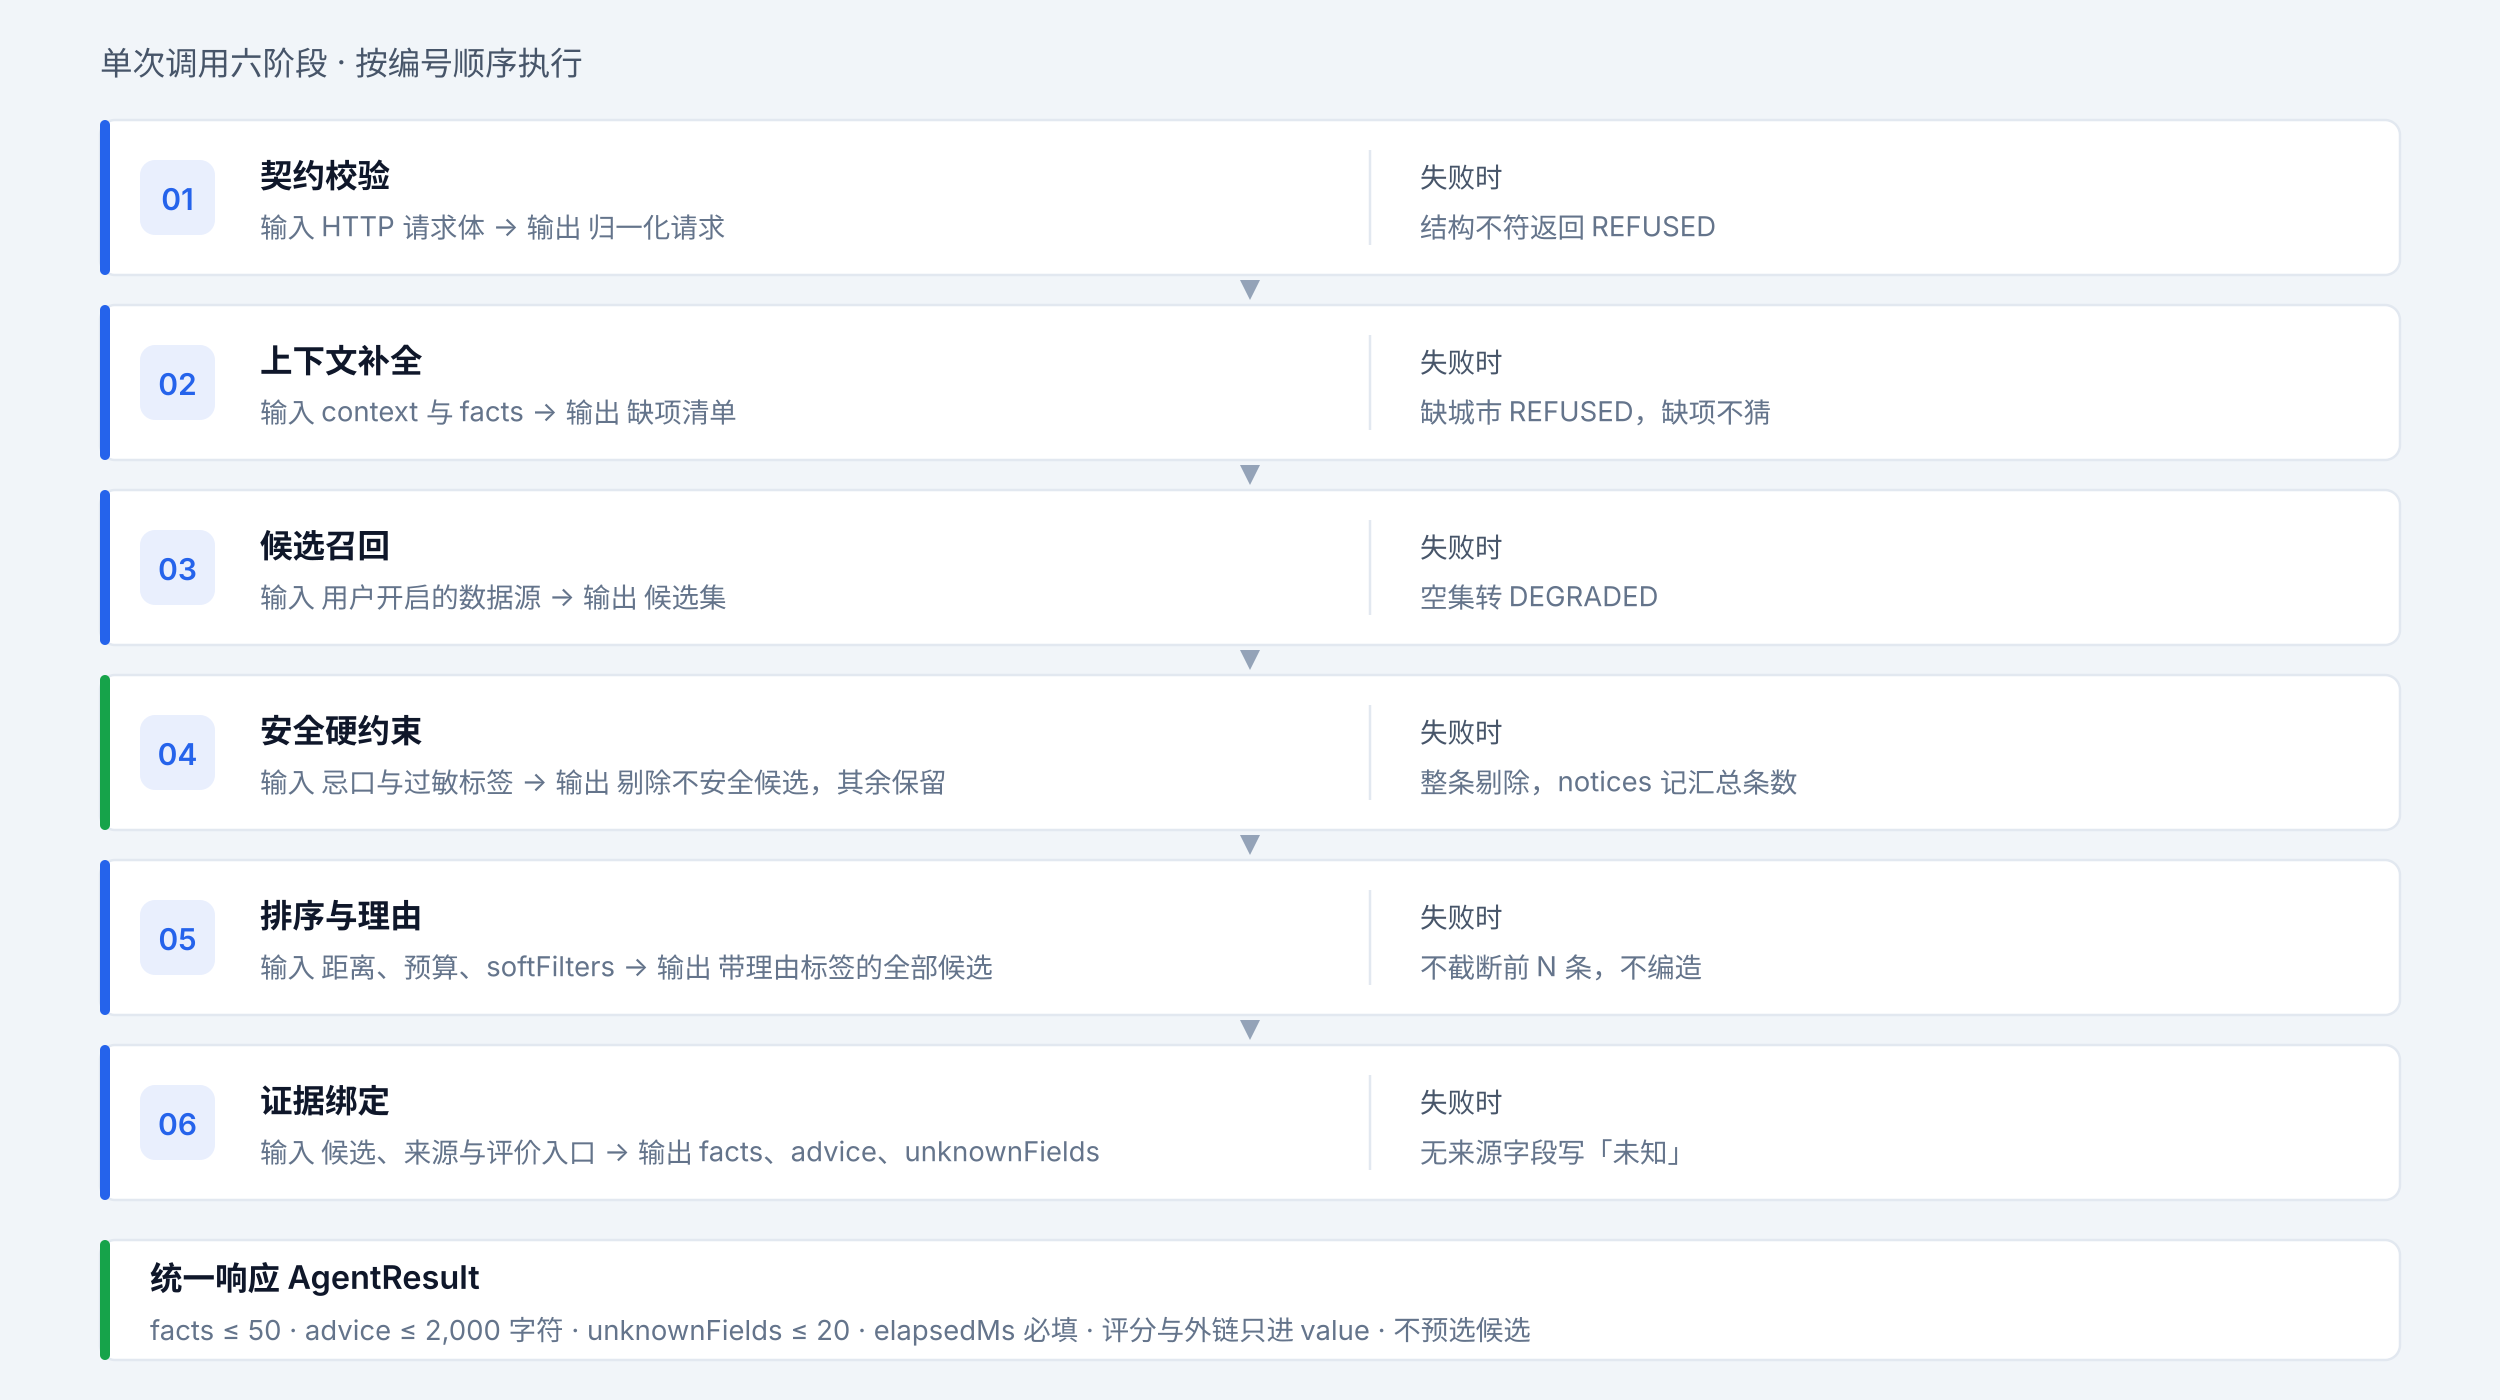
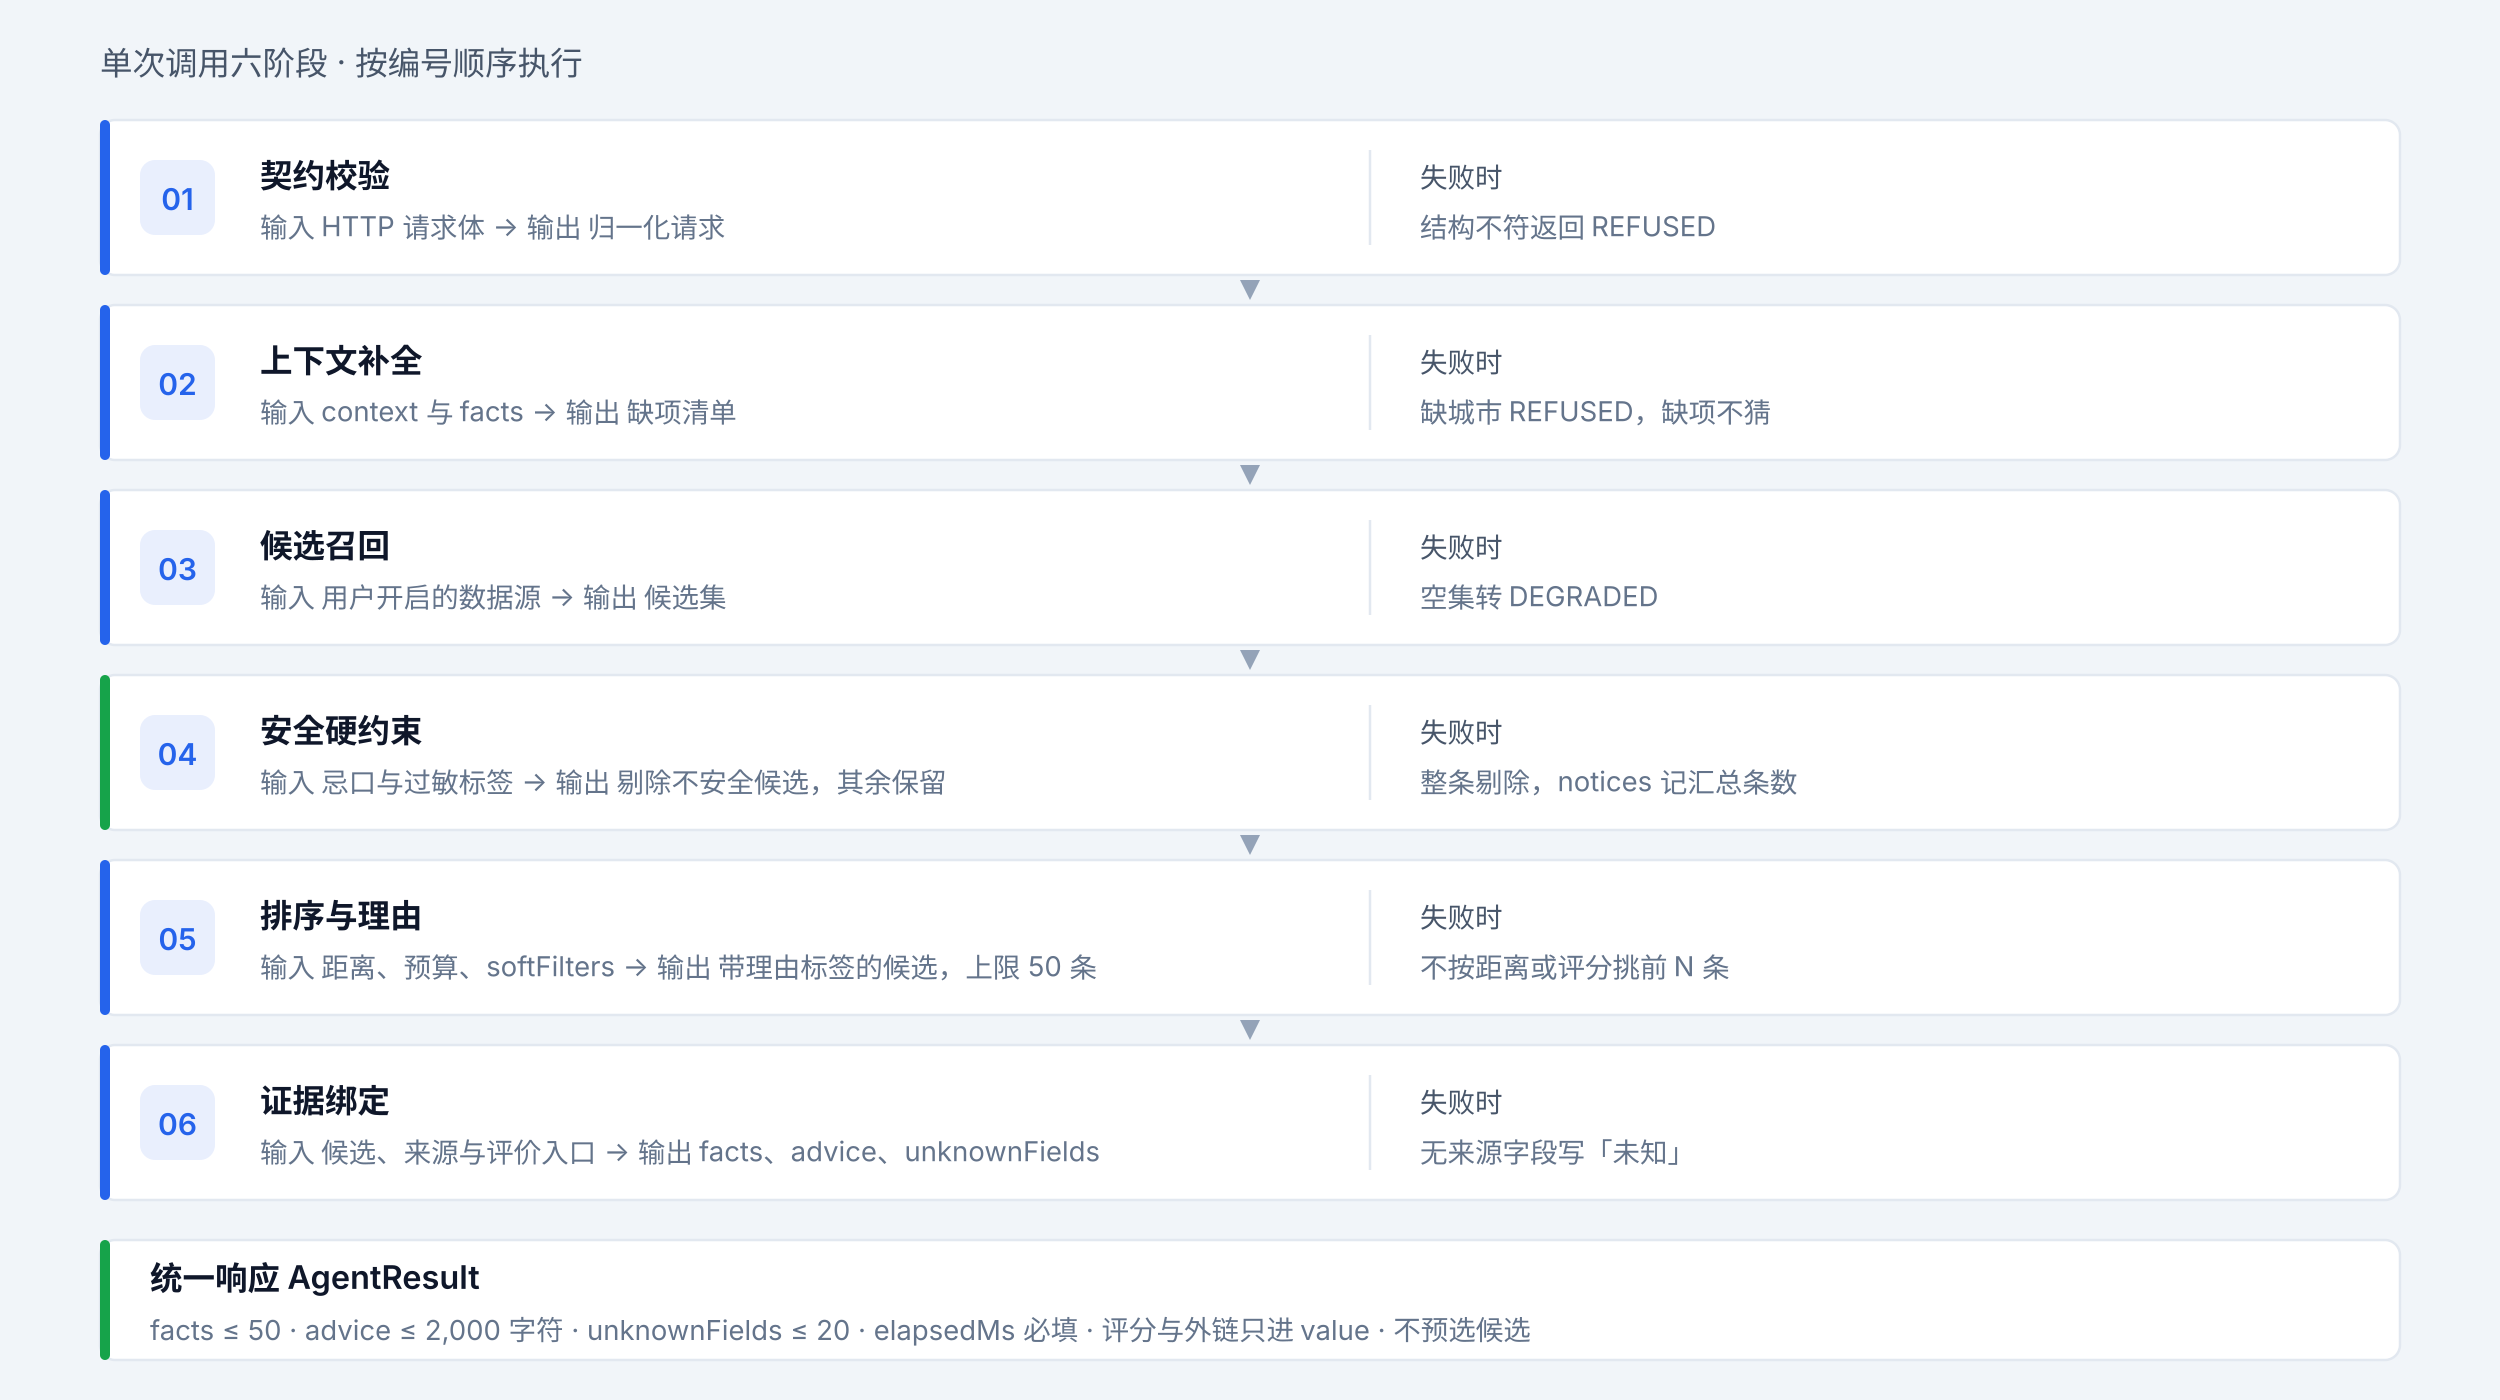
<svg xmlns="http://www.w3.org/2000/svg" viewBox="0 0 1000 560" width="1000" height="560" style="max-width:100%;height:auto" role="img" font-family="-apple-system, 'Segoe UI', 'Microsoft YaHei', sans-serif">
  <rect x="0" y="0" width="1000" height="560" fill="#f1f5f9" />
  <text x="40" y="30" font-size="13" fill="#475569">单次调用六阶段 · 按编号顺序执行</text>
  <rect x="40" y="48" width="920" height="62" rx="6" fill="#ffffff" stroke="#e2e8f0" stroke-width="1" />
  <rect x="40" y="48" width="4" height="62" rx="2" fill="#2563eb" />
  <rect x="56" y="64" width="30" height="30" rx="6" fill="#2563eb" fill-opacity="0.10" />
  <text x="71" y="84" font-size="12" font-weight="600" fill="#2563eb" text-anchor="middle">01</text>
  <text x="104" y="75" font-size="13" font-weight="600" fill="#0f172a">契约校验</text>
  <text x="104" y="95" font-size="11" fill="#64748b">输入 HTTP 请求体 → 输出 归一化请求</text>
  <path d="M548 60 L548 98" fill="none" stroke="#e2e8f0" stroke-width="1" />
  <text x="568" y="75" font-size="11" fill="#475569">失败时</text>
  <text x="568" y="95" font-size="11" fill="#64748b">结构不符返回 REFUSED</text>
  <path d="M496 112 L504 112 L500 120 Z" fill="#94a3b8" />
  <rect x="40" y="122" width="920" height="62" rx="6" fill="#ffffff" stroke="#e2e8f0" stroke-width="1" />
  <rect x="40" y="122" width="4" height="62" rx="2" fill="#2563eb" />
  <rect x="56" y="138" width="30" height="30" rx="6" fill="#2563eb" fill-opacity="0.10" />
  <text x="71" y="158" font-size="12" font-weight="600" fill="#2563eb" text-anchor="middle">02</text>
  <text x="104" y="149" font-size="13" font-weight="600" fill="#0f172a">上下文补全</text>
  <text x="104" y="169" font-size="11" fill="#64748b">输入 context 与 facts → 输出 缺项清单</text>
  <path d="M548 134 L548 172" fill="none" stroke="#e2e8f0" stroke-width="1" />
  <text x="568" y="149" font-size="11" fill="#475569">失败时</text>
  <text x="568" y="169" font-size="11" fill="#64748b">缺城市 REFUSED，缺项不猜</text>
  <path d="M496 186 L504 186 L500 194 Z" fill="#94a3b8" />
  <rect x="40" y="196" width="920" height="62" rx="6" fill="#ffffff" stroke="#e2e8f0" stroke-width="1" />
  <rect x="40" y="196" width="4" height="62" rx="2" fill="#2563eb" />
  <rect x="56" y="212" width="30" height="30" rx="6" fill="#2563eb" fill-opacity="0.10" />
  <text x="71" y="232" font-size="12" font-weight="600" fill="#2563eb" text-anchor="middle">03</text>
  <text x="104" y="223" font-size="13" font-weight="600" fill="#0f172a">候选召回</text>
  <text x="104" y="243" font-size="11" fill="#64748b">输入 用户开启的数据源 → 输出 候选集</text>
  <path d="M548 208 L548 246" fill="none" stroke="#e2e8f0" stroke-width="1" />
  <text x="568" y="223" font-size="11" fill="#475569">失败时</text>
  <text x="568" y="243" font-size="11" fill="#64748b">空集转 DEGRADED</text>
  <path d="M496 260 L504 260 L500 268 Z" fill="#94a3b8" />
  <rect x="40" y="270" width="920" height="62" rx="6" fill="#ffffff" stroke="#e2e8f0" stroke-width="1" />
  <rect x="40" y="270" width="4" height="62" rx="2" fill="#16a34a" />
  <rect x="56" y="286" width="30" height="30" rx="6" fill="#2563eb" fill-opacity="0.10" />
  <text x="71" y="306" font-size="12" font-weight="600" fill="#2563eb" text-anchor="middle">04</text>
  <text x="104" y="297" font-size="13" font-weight="600" fill="#0f172a">安全硬约束</text>
  <text x="104" y="317" font-size="11" fill="#64748b">输入 忌口与过敏标签 → 输出 剔除不安全候选，其余保留</text>
  <path d="M548 282 L548 320" fill="none" stroke="#e2e8f0" stroke-width="1" />
  <text x="568" y="297" font-size="11" fill="#475569">失败时</text>
  <text x="568" y="317" font-size="11" fill="#64748b">整条剔除，notices 记汇总条数</text>
  <path d="M496 334 L504 334 L500 342 Z" fill="#94a3b8" />
  <rect x="40" y="344" width="920" height="62" rx="6" fill="#ffffff" stroke="#e2e8f0" stroke-width="1" />
  <rect x="40" y="344" width="4" height="62" rx="2" fill="#2563eb" />
  <rect x="56" y="360" width="30" height="30" rx="6" fill="#2563eb" fill-opacity="0.10" />
  <text x="71" y="380" font-size="12" font-weight="600" fill="#2563eb" text-anchor="middle">05</text>
  <text x="104" y="371" font-size="13" font-weight="600" fill="#0f172a">排序与理由</text>
-   <text x="104" y="391" font-size="11" fill="#64748b">输入 距离、预算、softFilters → 输出 带理由标签的全部候选</text>
+   <text x="104" y="391" font-size="11" fill="#64748b">输入 距离、预算、softFilters → 输出 带理由标签的候选，上限 50 条</text>
  <path d="M548 356 L548 394" fill="none" stroke="#e2e8f0" stroke-width="1" />
  <text x="568" y="371" font-size="11" fill="#475569">失败时</text>
-   <text x="568" y="391" font-size="11" fill="#64748b">不截断前 N 条，不编造</text>
+   <text x="568" y="391" font-size="11" fill="#64748b">不按距离或评分挑前 N 条</text>
  <path d="M496 408 L504 408 L500 416 Z" fill="#94a3b8" />
  <rect x="40" y="418" width="920" height="62" rx="6" fill="#ffffff" stroke="#e2e8f0" stroke-width="1" />
  <rect x="40" y="418" width="4" height="62" rx="2" fill="#2563eb" />
  <rect x="56" y="434" width="30" height="30" rx="6" fill="#2563eb" fill-opacity="0.10" />
  <text x="71" y="454" font-size="12" font-weight="600" fill="#2563eb" text-anchor="middle">06</text>
  <text x="104" y="445" font-size="13" font-weight="600" fill="#0f172a">证据绑定</text>
  <text x="104" y="465" font-size="11" fill="#64748b">输入 候选、来源与评价入口 → 输出 facts、advice、unknownFields</text>
  <path d="M548 430 L548 468" fill="none" stroke="#e2e8f0" stroke-width="1" />
  <text x="568" y="445" font-size="11" fill="#475569">失败时</text>
  <text x="568" y="465" font-size="11" fill="#64748b">无来源字段写「未知」</text>
  <rect x="40" y="496" width="920" height="48" rx="6" fill="#ffffff" stroke="#e2e8f0" stroke-width="1" />
  <rect x="40" y="496" width="4" height="48" rx="2" fill="#16a34a" />
  <text x="60" y="516" font-size="13" font-weight="600" fill="#0f172a">统一响应 AgentResult</text>
  <text x="60" y="536" font-size="11" fill="#64748b">facts ≤ 50 · advice ≤ 2,000 字符 · unknownFields ≤ 20 · elapsedMs 必填 · 评分与外链只进 value · 不预选候选</text>
</svg>
